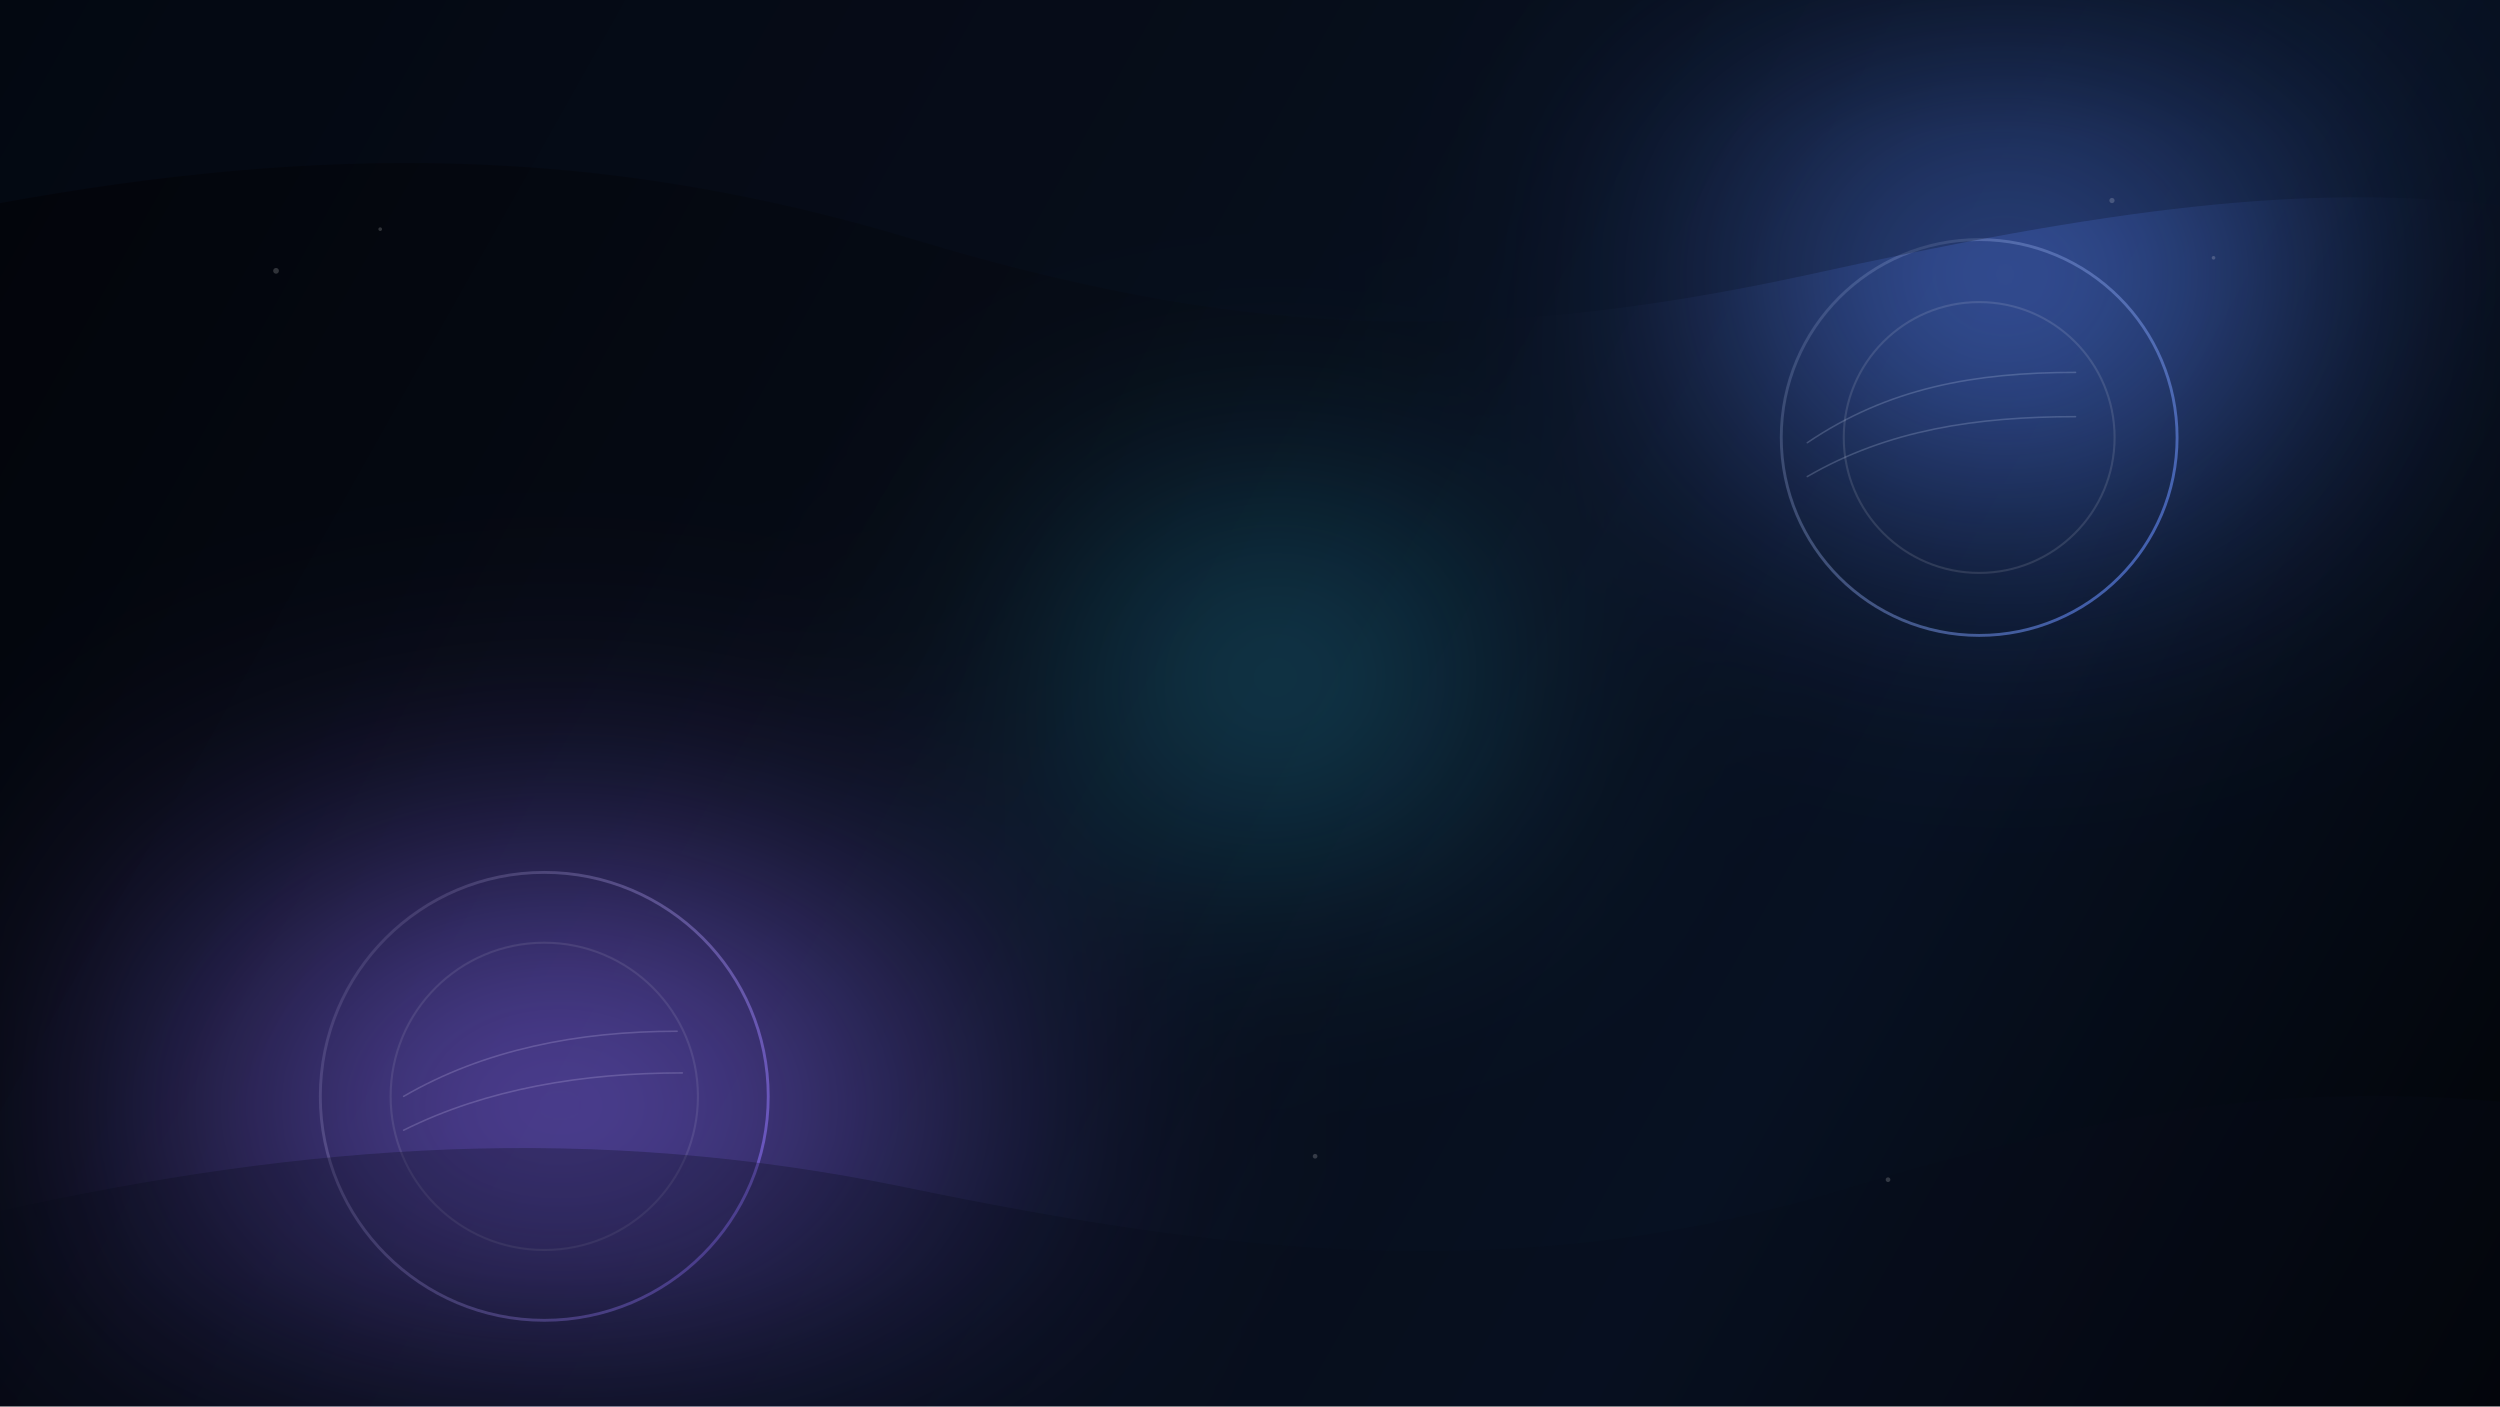
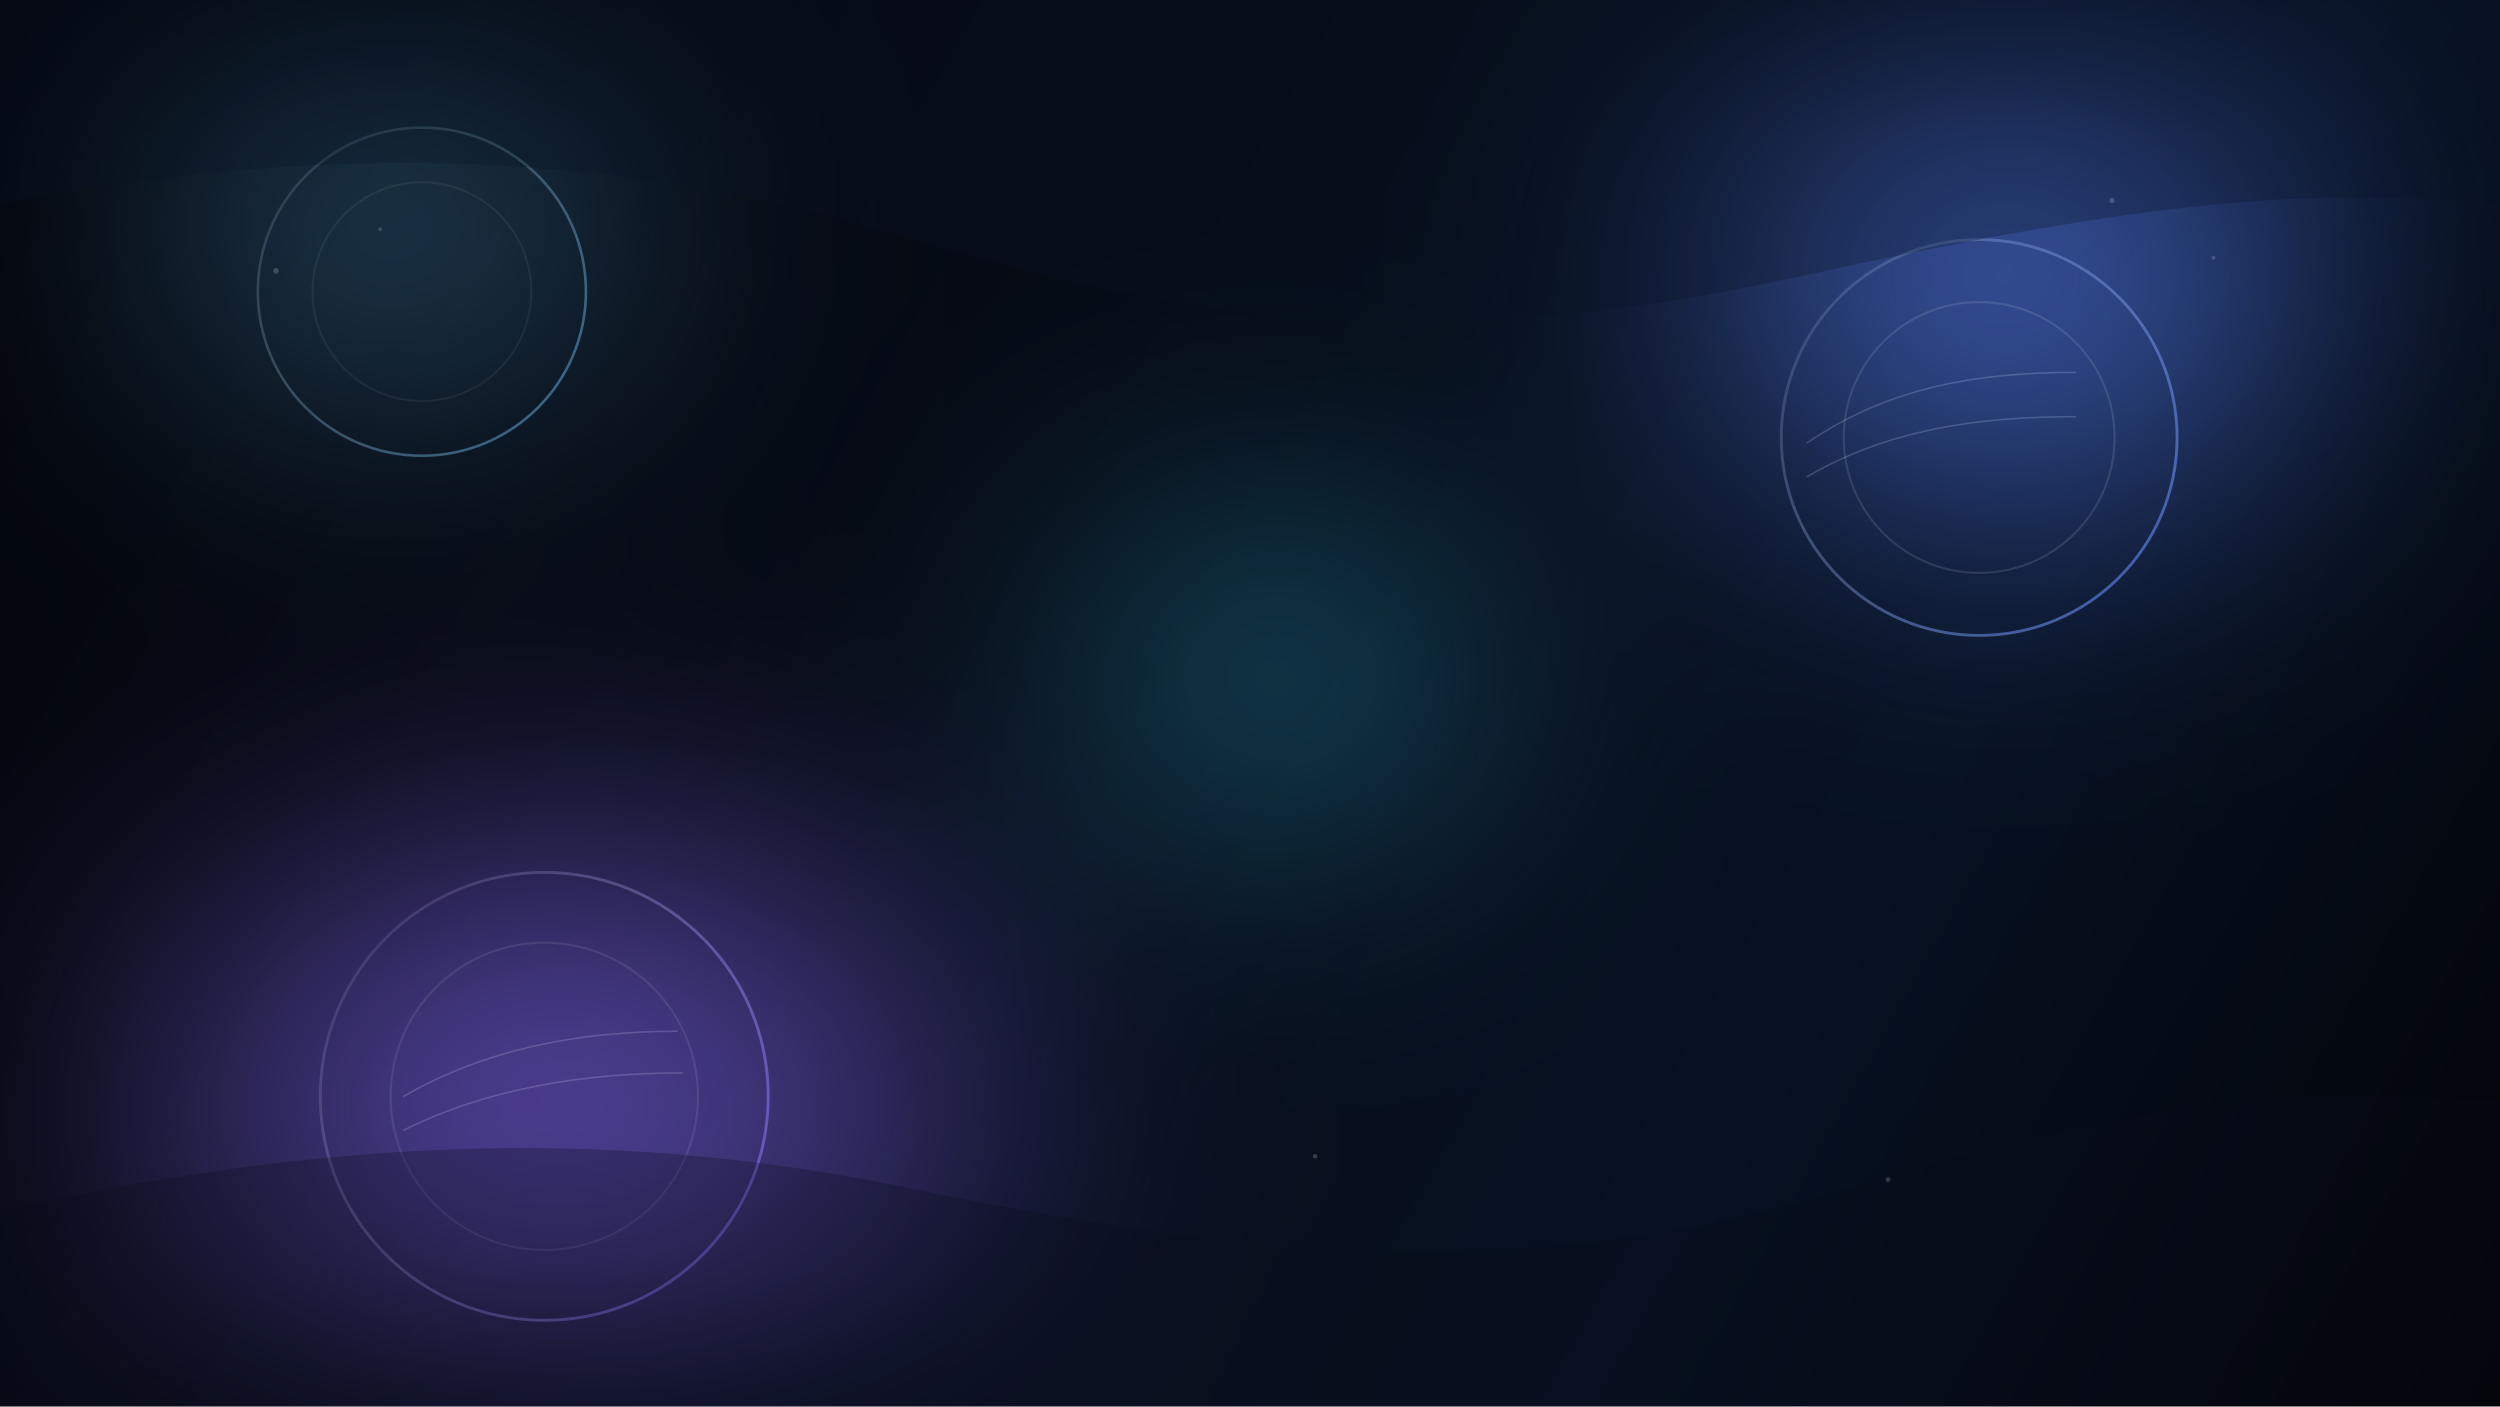
<svg xmlns="http://www.w3.org/2000/svg" width="1920" height="1080" viewBox="0 0 1920 1080" fill="none">
  <rect width="1920" height="1080" fill="#02040A" />
  <rect width="1920" height="1080" fill="url(#base)" />
  <g filter="url(#blur-large)">
+     <ellipse cx="300" cy="170" rx="260" ry="190" fill="url(#left-top-glow)" opacity="0.72" />
    <ellipse cx="1540" cy="210" rx="320" ry="250" fill="url(#top-glow)" />
    <ellipse cx="430" cy="850" rx="440" ry="280" fill="url(#bottom-glow)" />
    <ellipse cx="980" cy="520" rx="210" ry="150" fill="url(#center-glow)" />
  </g>
  <g opacity="0.76">
+     <circle cx="324" cy="224" r="126" stroke="url(#ring-left-top)" stroke-width="2" />
+     <circle cx="324" cy="224" r="84" stroke="rgba(255,255,255,0.08)" stroke-width="1.5" />
    <circle cx="1520" cy="336" r="152" stroke="url(#ring-blue)" stroke-width="2.2" />
    <circle cx="1520" cy="336" r="104" stroke="rgba(255,255,255,0.15)" stroke-width="1.6" />
    <circle cx="418" cy="842" r="172" stroke="url(#ring-violet)" stroke-width="2.2" />
    <circle cx="418" cy="842" r="118" stroke="rgba(255,255,255,0.12)" stroke-width="1.6" />
  </g>
  <g opacity="0.28">
    <path d="M0 156C242 112 458 110 702 184C942 256 1124 268 1384 212C1620 160 1772 140 1920 158V0H0V156Z" fill="#081124" />
    <path d="M0 930C236 878 454 862 696 912C938 962 1164 990 1414 914C1642 844 1778 834 1920 846V1080H0V930Z" fill="#060B18" />
  </g>
  <g opacity="0.2">
    <path d="M1388 340C1450 298 1516 286 1594 286" stroke="#D7E4FF" stroke-width="1.2" stroke-linecap="round" />
    <path d="M1388 366C1450 330 1518 320 1594 320" stroke="#D7E4FF" stroke-width="1.2" stroke-linecap="round" />
    <path d="M310 842C372 806 444 792 520 792" stroke="#E3D9FF" stroke-width="1.2" stroke-linecap="round" />
    <path d="M310 868C374 836 448 824 524 824" stroke="#E3D9FF" stroke-width="1.2" stroke-linecap="round" />
  </g>
  <g opacity="0.18">
    <circle cx="212" cy="208" r="2.2" fill="#FFFFFF" />
    <circle cx="292" cy="176" r="1.4" fill="#FFFFFF" />
    <circle cx="1622" cy="154" r="2" fill="#FFFFFF" />
    <circle cx="1700" cy="198" r="1.4" fill="#FFFFFF" />
    <circle cx="1450" cy="906" r="1.8" fill="#FFFFFF" />
    <circle cx="1010" cy="888" r="1.8" fill="#FFFFFF" />
  </g>
  <defs>
    <filter id="blur-large" x="-80" y="-80" width="2080" height="1240" filterUnits="userSpaceOnUse" color-interpolation-filters="sRGB">
      <feGaussianBlur stdDeviation="110" />
    </filter>
    <linearGradient id="base" x1="0" y1="0" x2="1920" y2="1080" gradientUnits="userSpaceOnUse">
      <stop stop-color="#02040A" />
      <stop offset="0.38" stop-color="#060B15" />
      <stop offset="0.72" stop-color="#071122" />
      <stop offset="1" stop-color="#020306" />
    </linearGradient>
    <radialGradient id="top-glow" cx="0" cy="0" r="1" gradientUnits="userSpaceOnUse" gradientTransform="translate(1540 210) rotate(90) scale(250 320)">
      <stop stop-color="#5B86FF" stop-opacity="0.92" />
      <stop offset="1" stop-color="#5B86FF" stop-opacity="0" />
    </radialGradient>
+     <radialGradient id="left-top-glow" cx="0" cy="0" r="1" gradientUnits="userSpaceOnUse" gradientTransform="translate(300 170) rotate(90) scale(190 260)">
+       <stop stop-color="#67C4FF" stop-opacity="0.68" />
+       <stop offset="1" stop-color="#67C4FF" stop-opacity="0" />
+     </radialGradient>
    <radialGradient id="bottom-glow" cx="0" cy="0" r="1" gradientUnits="userSpaceOnUse" gradientTransform="translate(430 850) rotate(90) scale(280 440)">
      <stop stop-color="#8A6BFF" stop-opacity="0.82" />
      <stop offset="1" stop-color="#8A6BFF" stop-opacity="0" />
    </radialGradient>
    <radialGradient id="center-glow" cx="0" cy="0" r="1" gradientUnits="userSpaceOnUse" gradientTransform="translate(980 520) rotate(90) scale(150 210)">
      <stop stop-color="#39D7FF" stop-opacity="0.56" />
      <stop offset="1" stop-color="#39D7FF" stop-opacity="0" />
    </radialGradient>
    <linearGradient id="ring-blue" x1="1360" y1="246" x2="1654" y2="470" gradientUnits="userSpaceOnUse">
      <stop stop-color="#D3E0FF" stop-opacity="0.16" />
      <stop offset="1" stop-color="#5B86FF" stop-opacity="0.82" />
    </linearGradient>
+     <linearGradient id="ring-left-top" x1="204" y1="120" x2="456" y2="330" gradientUnits="userSpaceOnUse">
+       <stop stop-color="#D7F1FF" stop-opacity="0.14" />
+       <stop offset="1" stop-color="#67C4FF" stop-opacity="0.62" />
+     </linearGradient>
    <linearGradient id="ring-violet" x1="258" y1="724" x2="586" y2="944" gradientUnits="userSpaceOnUse">
      <stop stop-color="#E5DFFF" stop-opacity="0.12" />
      <stop offset="1" stop-color="#8A6BFF" stop-opacity="0.76" />
    </linearGradient>
  </defs>
</svg>
